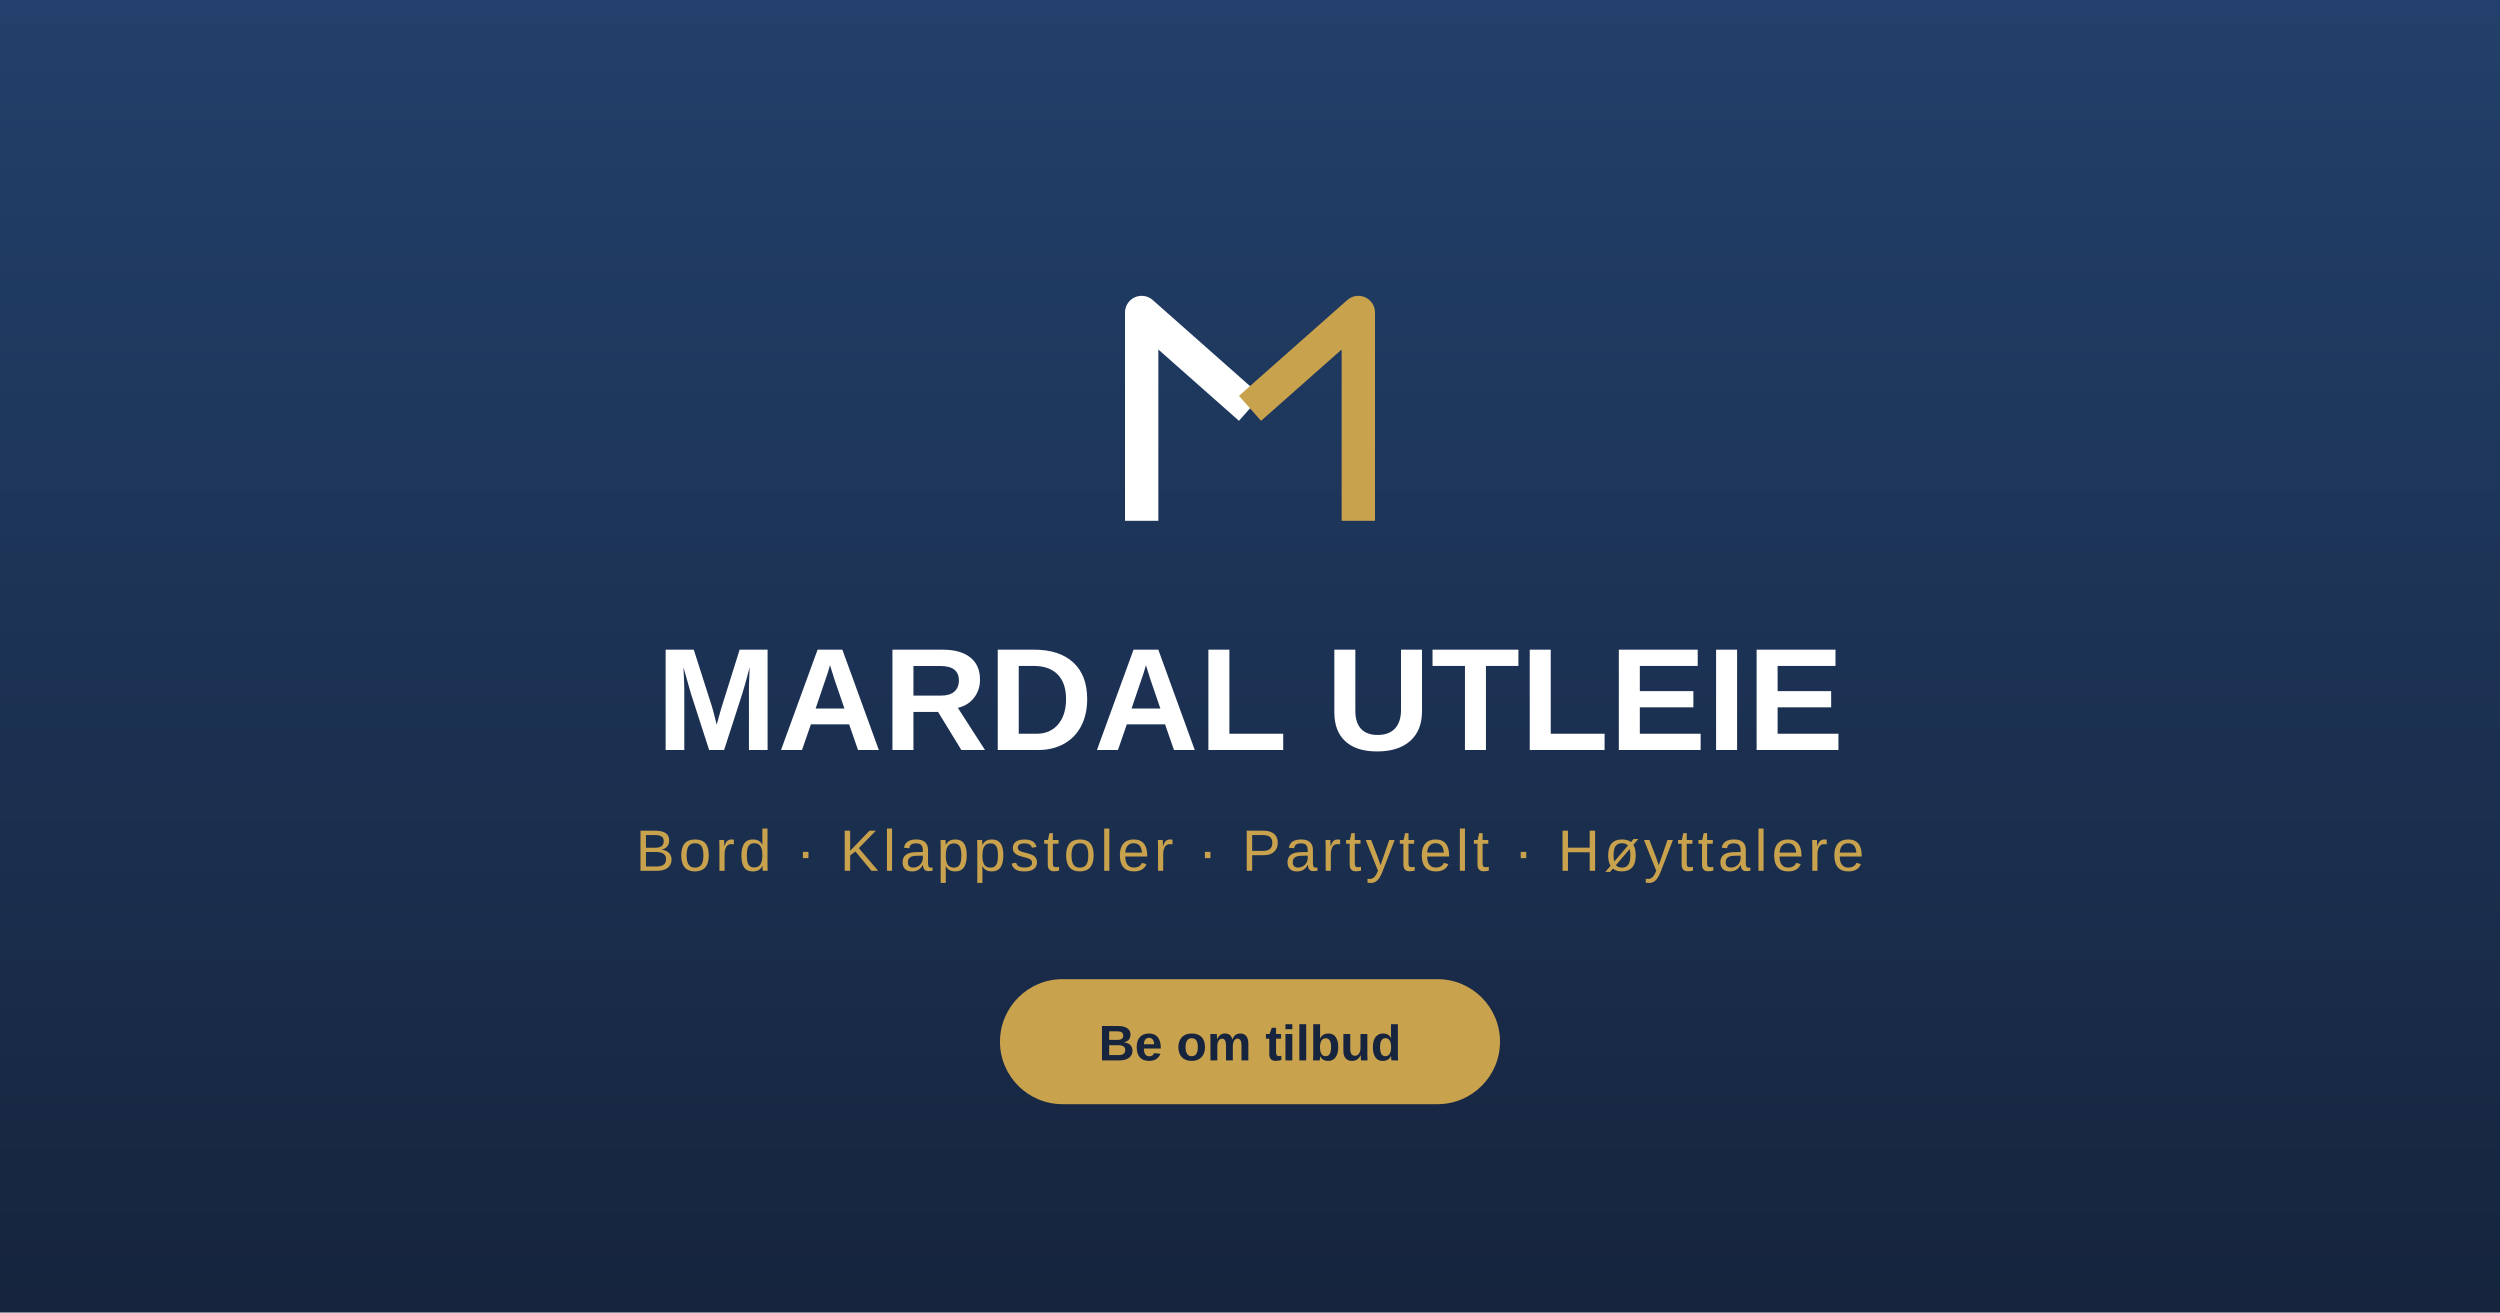
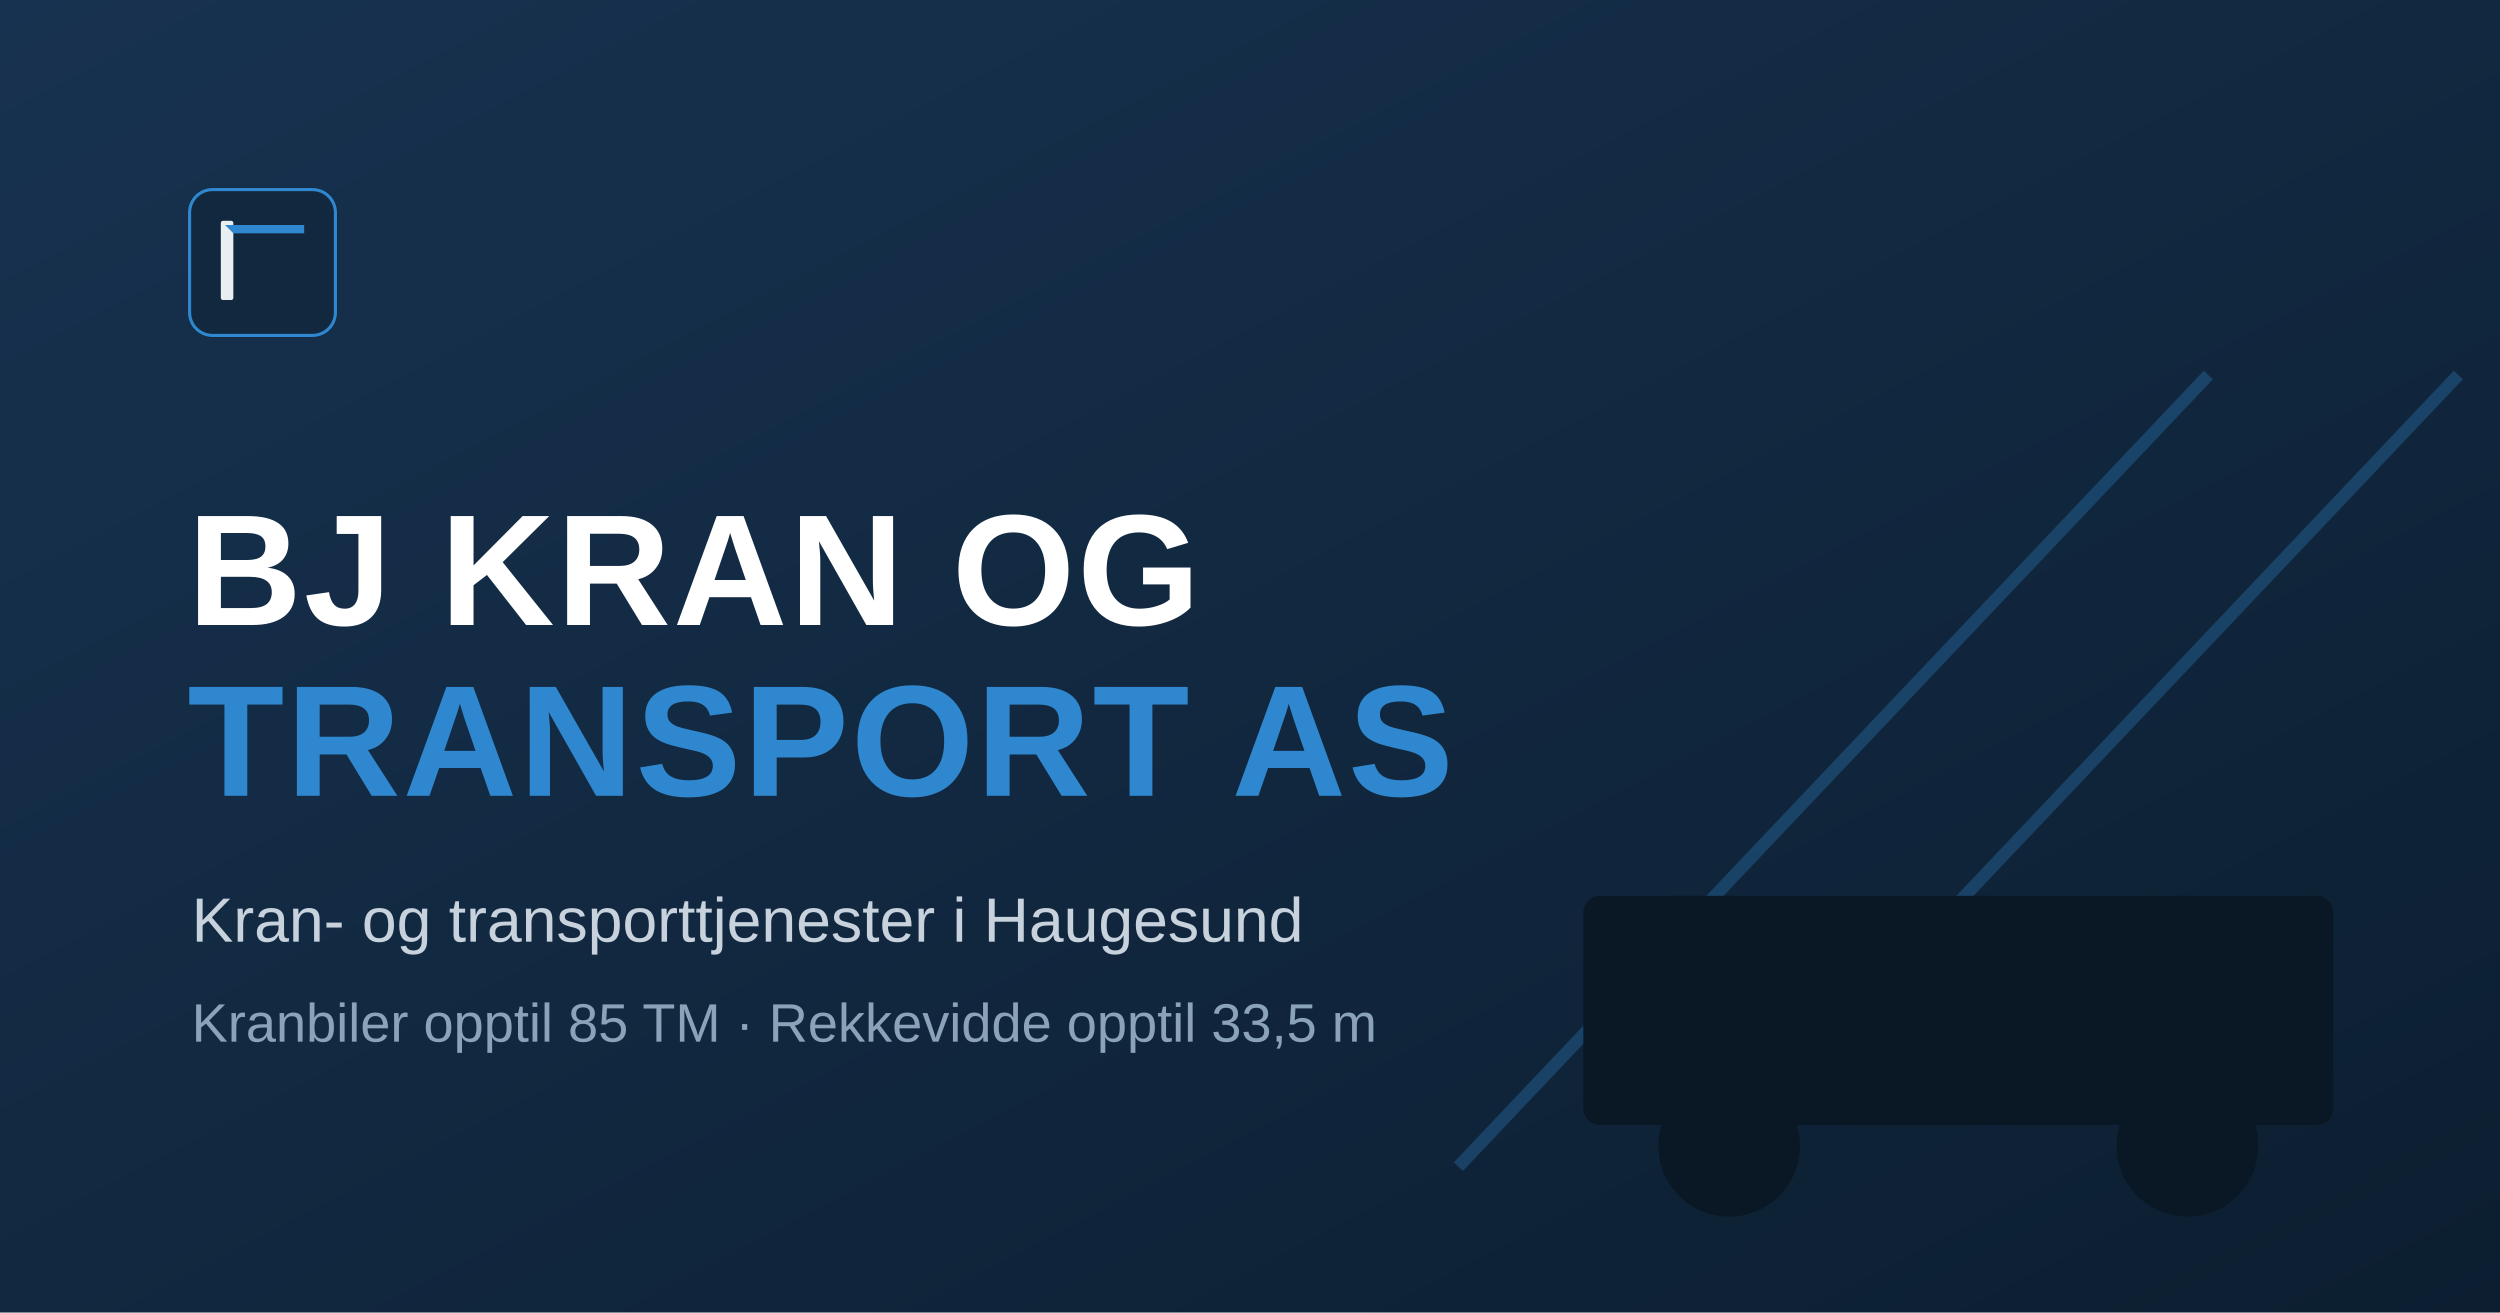
<svg xmlns="http://www.w3.org/2000/svg" width="1200" height="630" viewBox="0 0 1200 630" fill="none">
  <defs>
-     <linearGradient id="og" x1="0" y1="0" x2="0" y2="1">
-       <stop offset="0" stop-color="#22406b" />
-       <stop offset="1" stop-color="#16243d" />
+     <linearGradient id="og" x1="0" y1="0" x2="1" y2="1">
+       <stop offset="0" stop-color="#173250" />
+       <stop offset="1" stop-color="#0c1e30" />
    </linearGradient>
  </defs>
  <rect width="1200" height="630" fill="url(#og)" />
-   <polyline points="548,250 548,150 600,196" fill="none" stroke="#ffffff" stroke-width="16" stroke-linejoin="round" />
-   <polyline points="600,196 652,150 652,250" fill="none" stroke="#c9a24e" stroke-width="16" stroke-linejoin="round" />
-   <text x="600" y="360" text-anchor="middle" font-family="'Arial Black', Arial, sans-serif" font-size="70" font-weight="800" fill="#ffffff">MARDAL UTLEIE</text>
-   <text x="600" y="418" text-anchor="middle" font-family="'Segoe UI', Arial, sans-serif" font-size="28" letter-spacing="2" fill="#c9a24e">Bord · Klappstoler · Partytelt · Høyttalere</text>
-   <rect x="480" y="470" width="240" height="60" rx="30" fill="#c9a24e" />
-   <text x="600" y="509" text-anchor="middle" font-family="'Segoe UI', Arial, sans-serif" font-size="24" font-weight="700" fill="#16243d">Be om tilbud</text>
+   <g stroke="#2f88cf" stroke-width="6" opacity="0.3">
+     <line x1="820" y1="560" x2="1180" y2="180" />
+     <line x1="700" y1="560" x2="1060" y2="180" />
+   </g>
+   <g fill="#0a1725">
+     <rect x="760" y="430" width="360" height="110" rx="8" />
+     <circle cx="830" cy="550" r="34" />
+     <circle cx="1050" cy="550" r="34" />
+   </g>
+   <g transform="translate(90,90)">
+     <rect width="72" height="72" rx="12" fill="#12283f" />
+     <rect x="1" y="1" width="70" height="70" rx="11" fill="none" stroke="#2f88cf" stroke-width="1.5" />
+     <rect x="16" y="16" width="6" height="38" rx="1" fill="#e9eef3" />
+     <path d="M18 18 L56 18 L56 22 L22 22 Z" fill="#2f88cf" />
+   </g>
+   <text x="90" y="300" font-family="Oswald, Arial, sans-serif" font-weight="600" font-size="76" fill="#ffffff" letter-spacing="1">BJ KRAN OG</text>
+   <text x="90" y="382" font-family="Oswald, Arial, sans-serif" font-weight="600" font-size="76" fill="#2f88cf" letter-spacing="1">TRANSPORT AS</text>
+   <text x="92" y="452" font-family="Arial, sans-serif" font-size="30" fill="#c7d2dd">Kran- og transporttjenester i Haugesund</text>
+   <text x="92" y="500" font-family="Arial, sans-serif" font-size="26" fill="#8ba3b8">Kranbiler opptil 85 TM · Rekkevidde opptil 33,5 m</text>
</svg>
